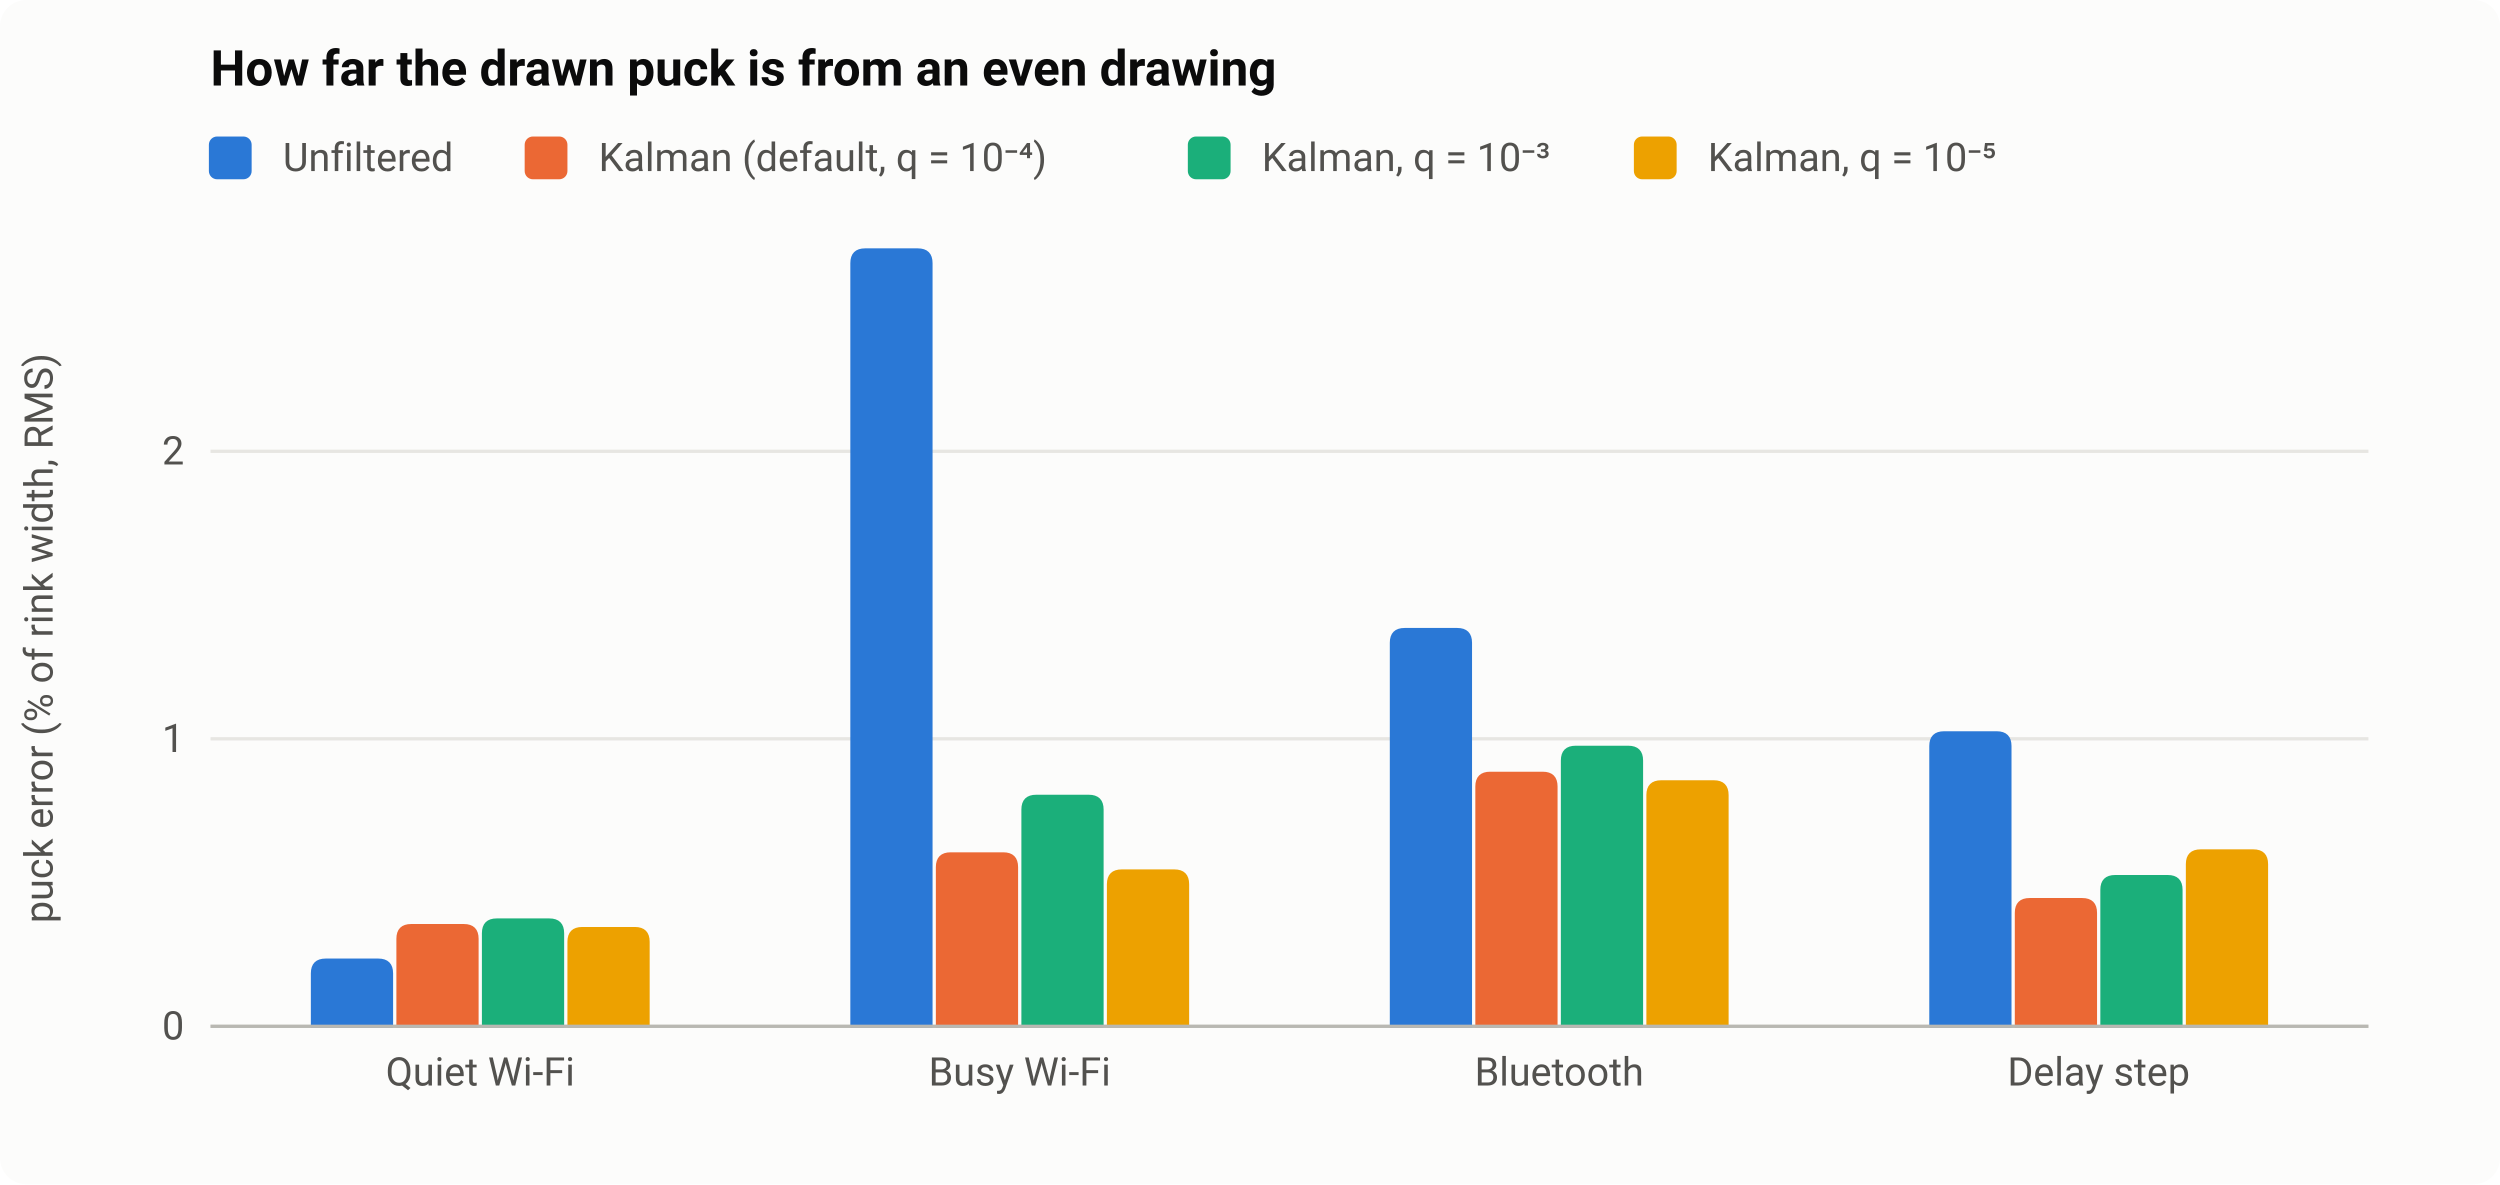
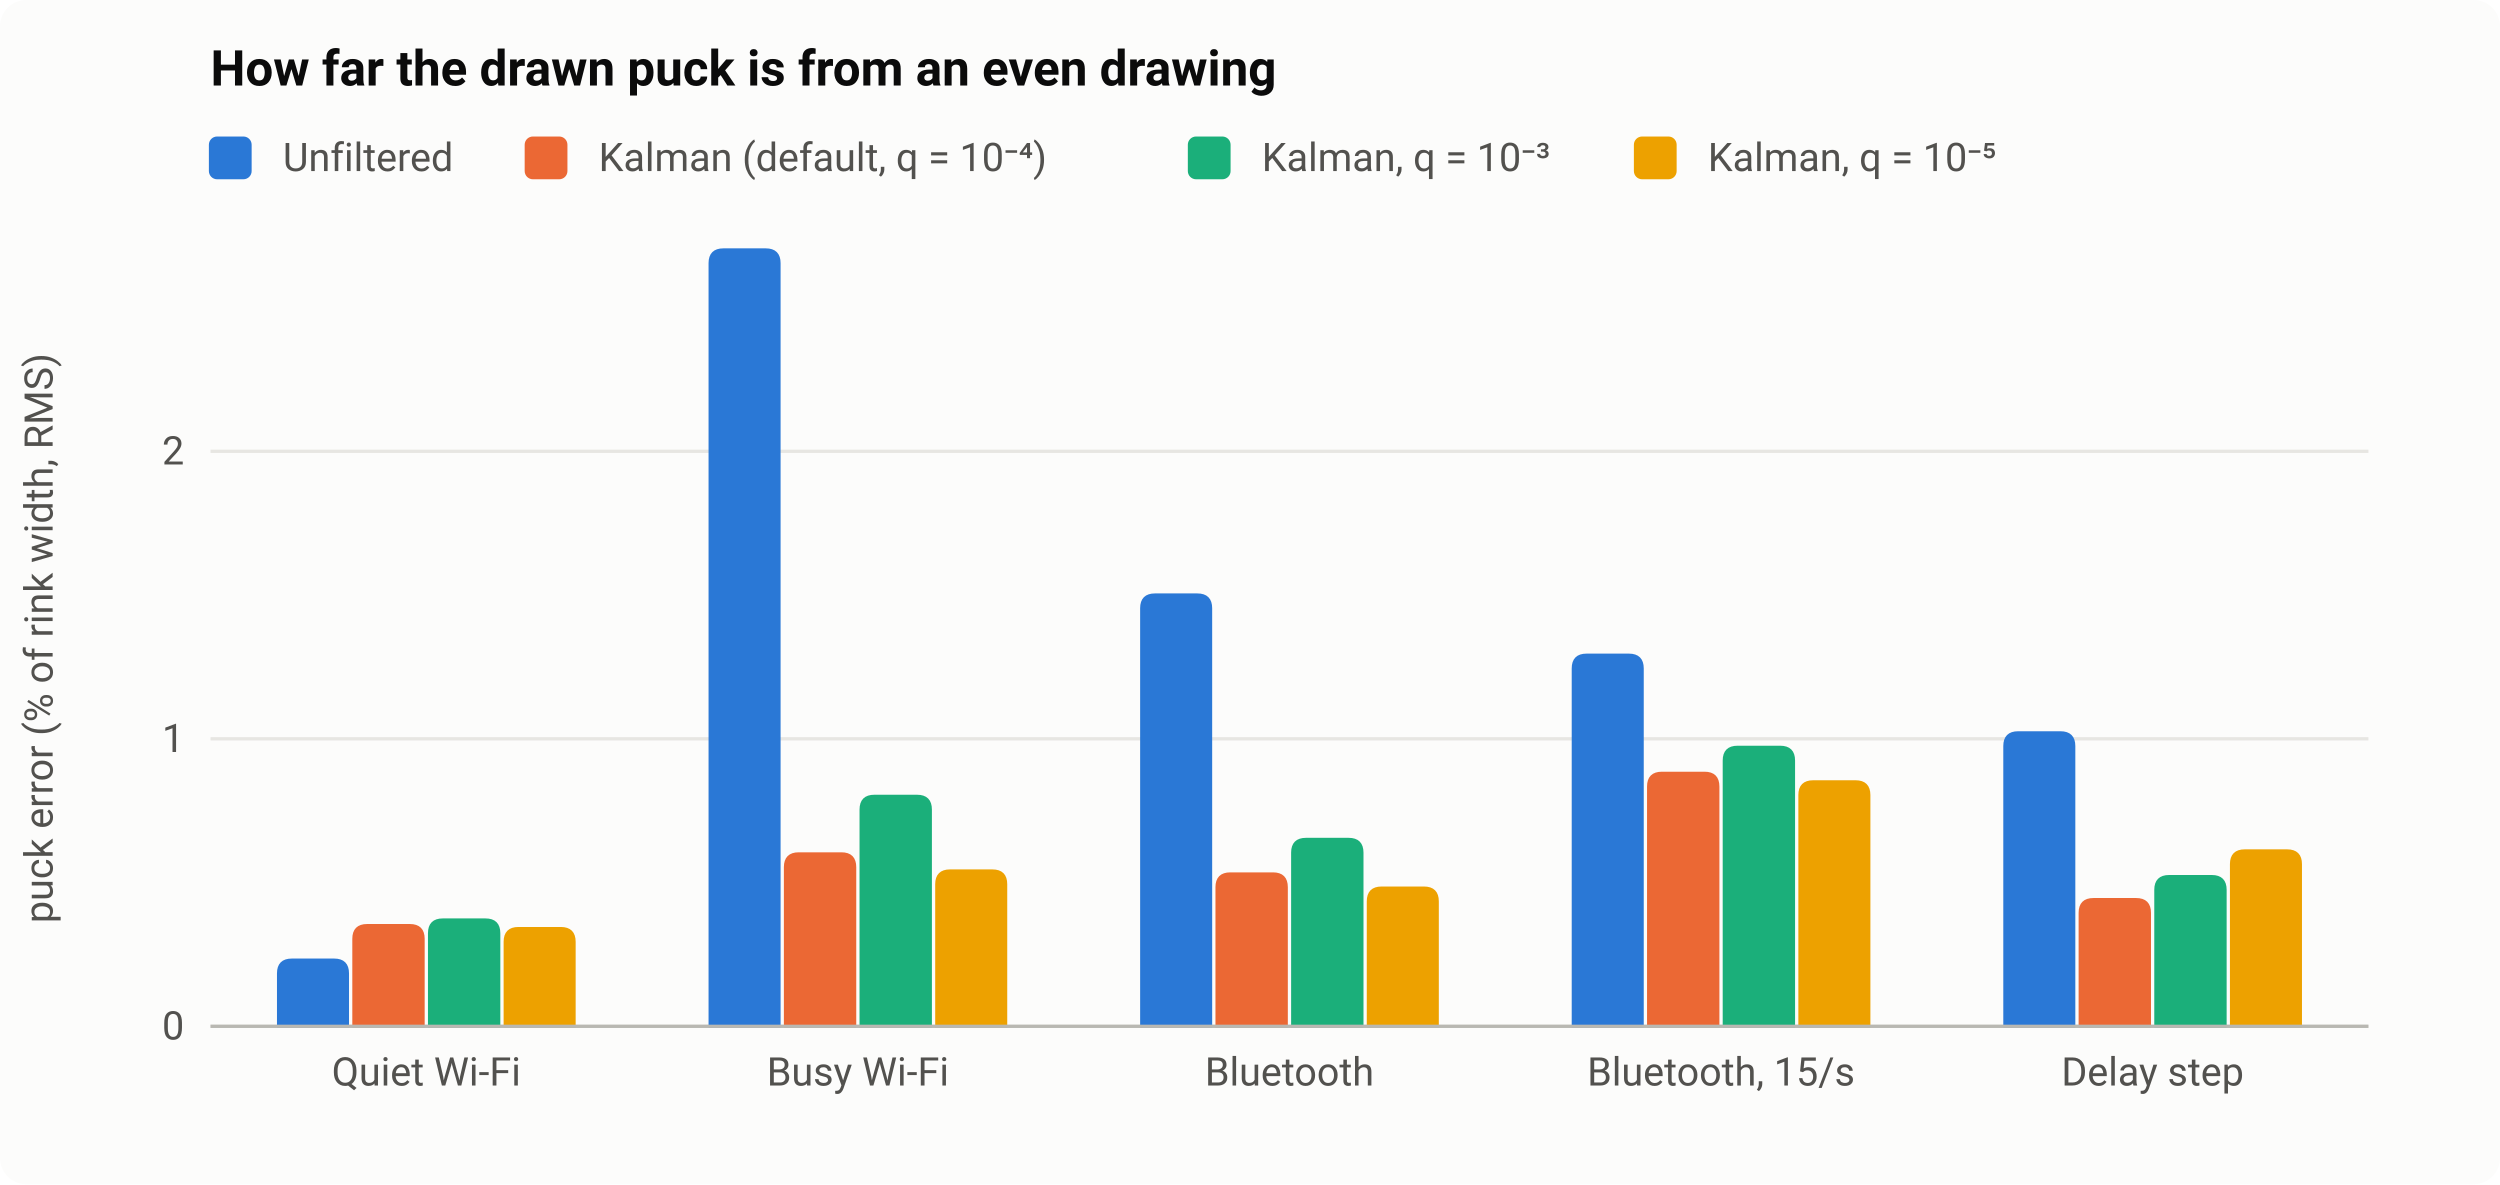
<svg xmlns="http://www.w3.org/2000/svg" viewBox="0 0 760 360" width="760" height="360" role="img" aria-labelledby="t d">
  <style>
  .surface { fill: #fcfcfb }
  .title { fill: #0b0b0b; font: 600 15px system-ui, -apple-system, Segoe UI, Roboto, sans-serif }
  .text { fill: #52514e; font: 12px system-ui, -apple-system, Segoe UI, Roboto, sans-serif }
  .label { fill: #0b0b0b; font: 12px system-ui, -apple-system, Segoe UI, Roboto, sans-serif }
  .grid { stroke: #e7e6e2; stroke-width: 1 }
  .axis { stroke: #b9b8b2; stroke-width: 1 }
  .s1 { stroke: #2a78d6; fill: #2a78d6 }
  .s2 { stroke: #eb6834; fill: #eb6834 }
  .s3 { stroke: #1baf7a; fill: #1baf7a }
  .s4 { stroke: #eda100; fill: #eda100 }
  .sreference { stroke: #8a8984; fill: #8a8984 }
  @media (prefers-color-scheme: dark) {
    .surface { fill: #1a1a19 }
    .title, .label { fill: #f0efec }
    .text { fill: #c3c2b7 }
    .grid { stroke: #2f2e2b }
    .axis { stroke: #57564f }
    .s1 { stroke: #3987e5; fill: #3987e5 }
    .s2 { stroke: #d95926; fill: #d95926 }
    .s3 { stroke: #199e70; fill: #199e70 }
    .s4 { stroke: #c98500; fill: #c98500 }
    .sreference { stroke: #8f8e88; fill: #8f8e88 }
  }
  /* After the colours, so that a line's colour never fills it. */
  .line { fill: none; stroke-width: 2; stroke-linejoin: round; stroke-linecap: round }
</style>
  <rect class="surface" width="760" height="360" rx="8" />
  <text class="title" x="64" y="26">How far the drawn puck is from an even drawing</text>
  <rect class="s1" x="64" y="42" width="12" height="12" rx="2" />
  <text class="text" x="86" y="52">Unfiltered</text>
  <rect class="s2" x="160" y="42" width="12" height="12" rx="2" />
  <text class="text" x="182" y="52">Kalman (default, q = 10⁻⁴)</text>
  <rect class="s3" x="361.6" y="42" width="12" height="12" rx="2" />
  <text class="text" x="383.6" y="52">Kalman, q = 10⁻³</text>
  <rect class="s4" x="497.2" y="42" width="12" height="12" rx="2" />
  <text class="text" x="519.2" y="52">Kalman, q = 10⁻⁵</text>
  <line class="grid" x1="64" y1="312.0" x2="720" y2="312.0" />
  <text class="text" x="56" y="316.0" text-anchor="end">0</text>
  <line class="grid" x1="64" y1="224.6" x2="720" y2="224.6" />
  <text class="text" x="56" y="228.6" text-anchor="end">1</text>
  <line class="grid" x1="64" y1="137.2" x2="720" y2="137.2" />
  <text class="text" x="56" y="141.2" text-anchor="end">2</text>
-   <path class="s1" d="M95.0,312.0 V295.9 Q95.0,291.9 99.0,291.9 H115.0 Q119.0,291.9 119.0,295.9 V312.0 Z" />
-   <path class="s2" d="M121.0,312.0 V285.4 Q121.0,281.4 125.0,281.4 H141.0 Q145.0,281.4 145.0,285.4 V312.0 Z" />
-   <path class="s3" d="M147.0,312.0 V283.7 Q147.0,279.7 151.0,279.7 H167.0 Q171.0,279.7 171.0,283.7 V312.0 Z" />
-   <path class="s4" d="M173.0,312.0 V286.3 Q173.0,282.3 177.0,282.3 H193.0 Q197.0,282.3 197.0,286.3 V312.0 Z" />
-   <text class="text" x="146.0" y="330" text-anchor="middle">Quiet Wi-Fi</text>
-   <path class="s1" d="M259.0,312.0 V80.0 Q259.0,76.0 263.0,76.0 H279.0 Q283.0,76.0 283.0,80.0 V312.0 Z" />
-   <path class="s2" d="M285.0,312.0 V263.6 Q285.0,259.6 289.0,259.6 H305.0 Q309.0,259.6 309.0,263.6 V312.0 Z" />
-   <path class="s3" d="M311.0,312.0 V246.1 Q311.0,242.1 315.0,242.1 H331.0 Q335.0,242.1 335.0,246.1 V312.0 Z" />
-   <path class="s4" d="M337.0,312.0 V268.8 Q337.0,264.8 341.0,264.8 H357.0 Q361.0,264.8 361.0,268.8 V312.0 Z" />
-   <text class="text" x="310.0" y="330" text-anchor="middle">Busy Wi-Fi</text>
-   <path class="s1" d="M423.0,312.0 V195.4 Q423.0,191.4 427.0,191.4 H443.0 Q447.0,191.4 447.0,195.4 V312.0 Z" />
-   <path class="s2" d="M449.0,312.0 V239.1 Q449.0,235.1 453.0,235.1 H469.0 Q473.0,235.1 473.0,239.1 V312.0 Z" />
-   <path class="s3" d="M475.0,312.0 V231.2 Q475.0,227.2 479.0,227.2 H495.0 Q499.0,227.2 499.0,231.2 V312.0 Z" />
-   <path class="s4" d="M501.0,312.0 V241.7 Q501.0,237.7 505.0,237.7 H521.0 Q525.0,237.7 525.0,241.7 V312.0 Z" />
-   <text class="text" x="474.0" y="330" text-anchor="middle">Bluetooth</text>
-   <path class="s1" d="M587.0,312.0 V226.8 Q587.0,222.8 591.0,222.8 H607.0 Q611.0,222.8 611.0,226.8 V312.0 Z" />
-   <path class="s2" d="M613.0,312.0 V277.5 Q613.0,273.5 617.0,273.5 H633.0 Q637.0,273.5 637.0,277.5 V312.0 Z" />
-   <path class="s3" d="M639.0,312.0 V270.5 Q639.0,266.5 643.0,266.5 H659.0 Q663.0,266.5 663.0,270.5 V312.0 Z" />
-   <path class="s4" d="M665.0,312.0 V262.7 Q665.0,258.7 669.0,258.7 H685.0 Q689.0,258.7 689.0,262.7 V312.0 Z" />
-   <text class="text" x="638.0" y="330" text-anchor="middle">Delay step</text>
+   <path class="s1" d="M84.7,312.0 V295.9 Q84.7,291.9 88.7,291.9 H101.6 Q105.6,291.9 105.6,295.9 V312.0 Z" />
+   <path class="s2" d="M107.6,312.0 V285.4 Q107.6,281.4 111.6,281.4 H124.6 Q128.6,281.4 128.6,285.4 V312.0 Z" />
+   <path class="s3" d="M130.6,312.0 V283.7 Q130.6,279.7 134.6,279.7 H147.6 Q151.6,279.7 151.6,283.7 V312.0 Z" />
+   <path class="s4" d="M153.6,312.0 V286.3 Q153.6,282.3 157.6,282.3 H170.5 Q174.5,282.3 174.5,286.3 V312.0 Z" />
+   <text class="text" x="129.6" y="330" text-anchor="middle">Quiet Wi-Fi</text>
+   <path class="s1" d="M215.9,312.0 V80.0 Q215.9,76.0 219.9,76.0 H232.8 Q236.8,76.0 236.8,80.0 V312.0 Z" />
+   <path class="s2" d="M238.8,312.0 V263.6 Q238.8,259.6 242.8,259.6 H255.8 Q259.8,259.6 259.8,263.6 V312.0 Z" />
+   <path class="s3" d="M261.8,312.0 V246.1 Q261.8,242.1 265.8,242.1 H278.8 Q282.8,242.1 282.8,246.1 V312.0 Z" />
+   <path class="s4" d="M284.8,312.0 V268.8 Q284.8,264.8 288.8,264.8 H301.7 Q305.7,264.8 305.7,268.8 V312.0 Z" />
+   <text class="text" x="260.8" y="330" text-anchor="middle">Busy Wi-Fi</text>
+   <path class="s1" d="M347.1,312.0 V184.9 Q347.1,180.9 351.1,180.9 H364.0 Q368.0,180.9 368.0,184.9 V312.0 Z" />
+   <path class="s2" d="M370.0,312.0 V269.7 Q370.0,265.7 374.0,265.7 H387.0 Q391.0,265.7 391.0,269.7 V312.0 Z" />
+   <path class="s3" d="M393.0,312.0 V259.2 Q393.0,255.2 397.0,255.2 H410.0 Q414.0,255.2 414.0,259.2 V312.0 Z" />
+   <path class="s4" d="M416.0,312.0 V274.0 Q416.0,270.0 420.0,270.0 H432.9 Q436.9,270.0 436.9,274.0 V312.0 Z" />
+   <text class="text" x="392.0" y="330" text-anchor="middle">Bluetooth</text>
+   <path class="s1" d="M478.3,312.0 V203.2 Q478.3,199.2 482.3,199.2 H495.2 Q499.2,199.2 499.2,203.2 V312.0 Z" />
+   <path class="s2" d="M501.2,312.0 V239.1 Q501.2,235.1 505.2,235.1 H518.2 Q522.2,235.1 522.2,239.1 V312.0 Z" />
+   <path class="s3" d="M524.2,312.0 V231.2 Q524.2,227.2 528.2,227.2 H541.2 Q545.2,227.2 545.2,231.2 V312.0 Z" />
+   <path class="s4" d="M547.2,312.0 V241.7 Q547.2,237.7 551.2,237.7 H564.1 Q568.1,237.7 568.1,241.7 V312.0 Z" />
+   <text class="text" x="523.2" y="330" text-anchor="middle">Bluetooth, 15/s</text>
+   <path class="s1" d="M609.5,312.0 V226.8 Q609.5,222.8 613.5,222.8 H626.4 Q630.4,222.8 630.4,226.8 V312.0 Z" />
+   <path class="s2" d="M632.4,312.0 V277.5 Q632.4,273.5 636.4,273.5 H649.4 Q653.4,273.5 653.4,277.5 V312.0 Z" />
+   <path class="s3" d="M655.4,312.0 V270.5 Q655.4,266.5 659.4,266.5 H672.4 Q676.4,266.5 676.4,270.5 V312.0 Z" />
+   <path class="s4" d="M678.4,312.0 V262.7 Q678.4,258.7 682.4,258.7 H695.3 Q699.3,258.7 699.3,262.7 V312.0 Z" />
+   <text class="text" x="654.4" y="330" text-anchor="middle">Delay step</text>
  <line class="axis" x1="64" y1="312" x2="720" y2="312" />
  <text class="text" transform="translate(16 194) rotate(-90)" text-anchor="middle">puck error (% of rink width, RMS)</text>
</svg>
